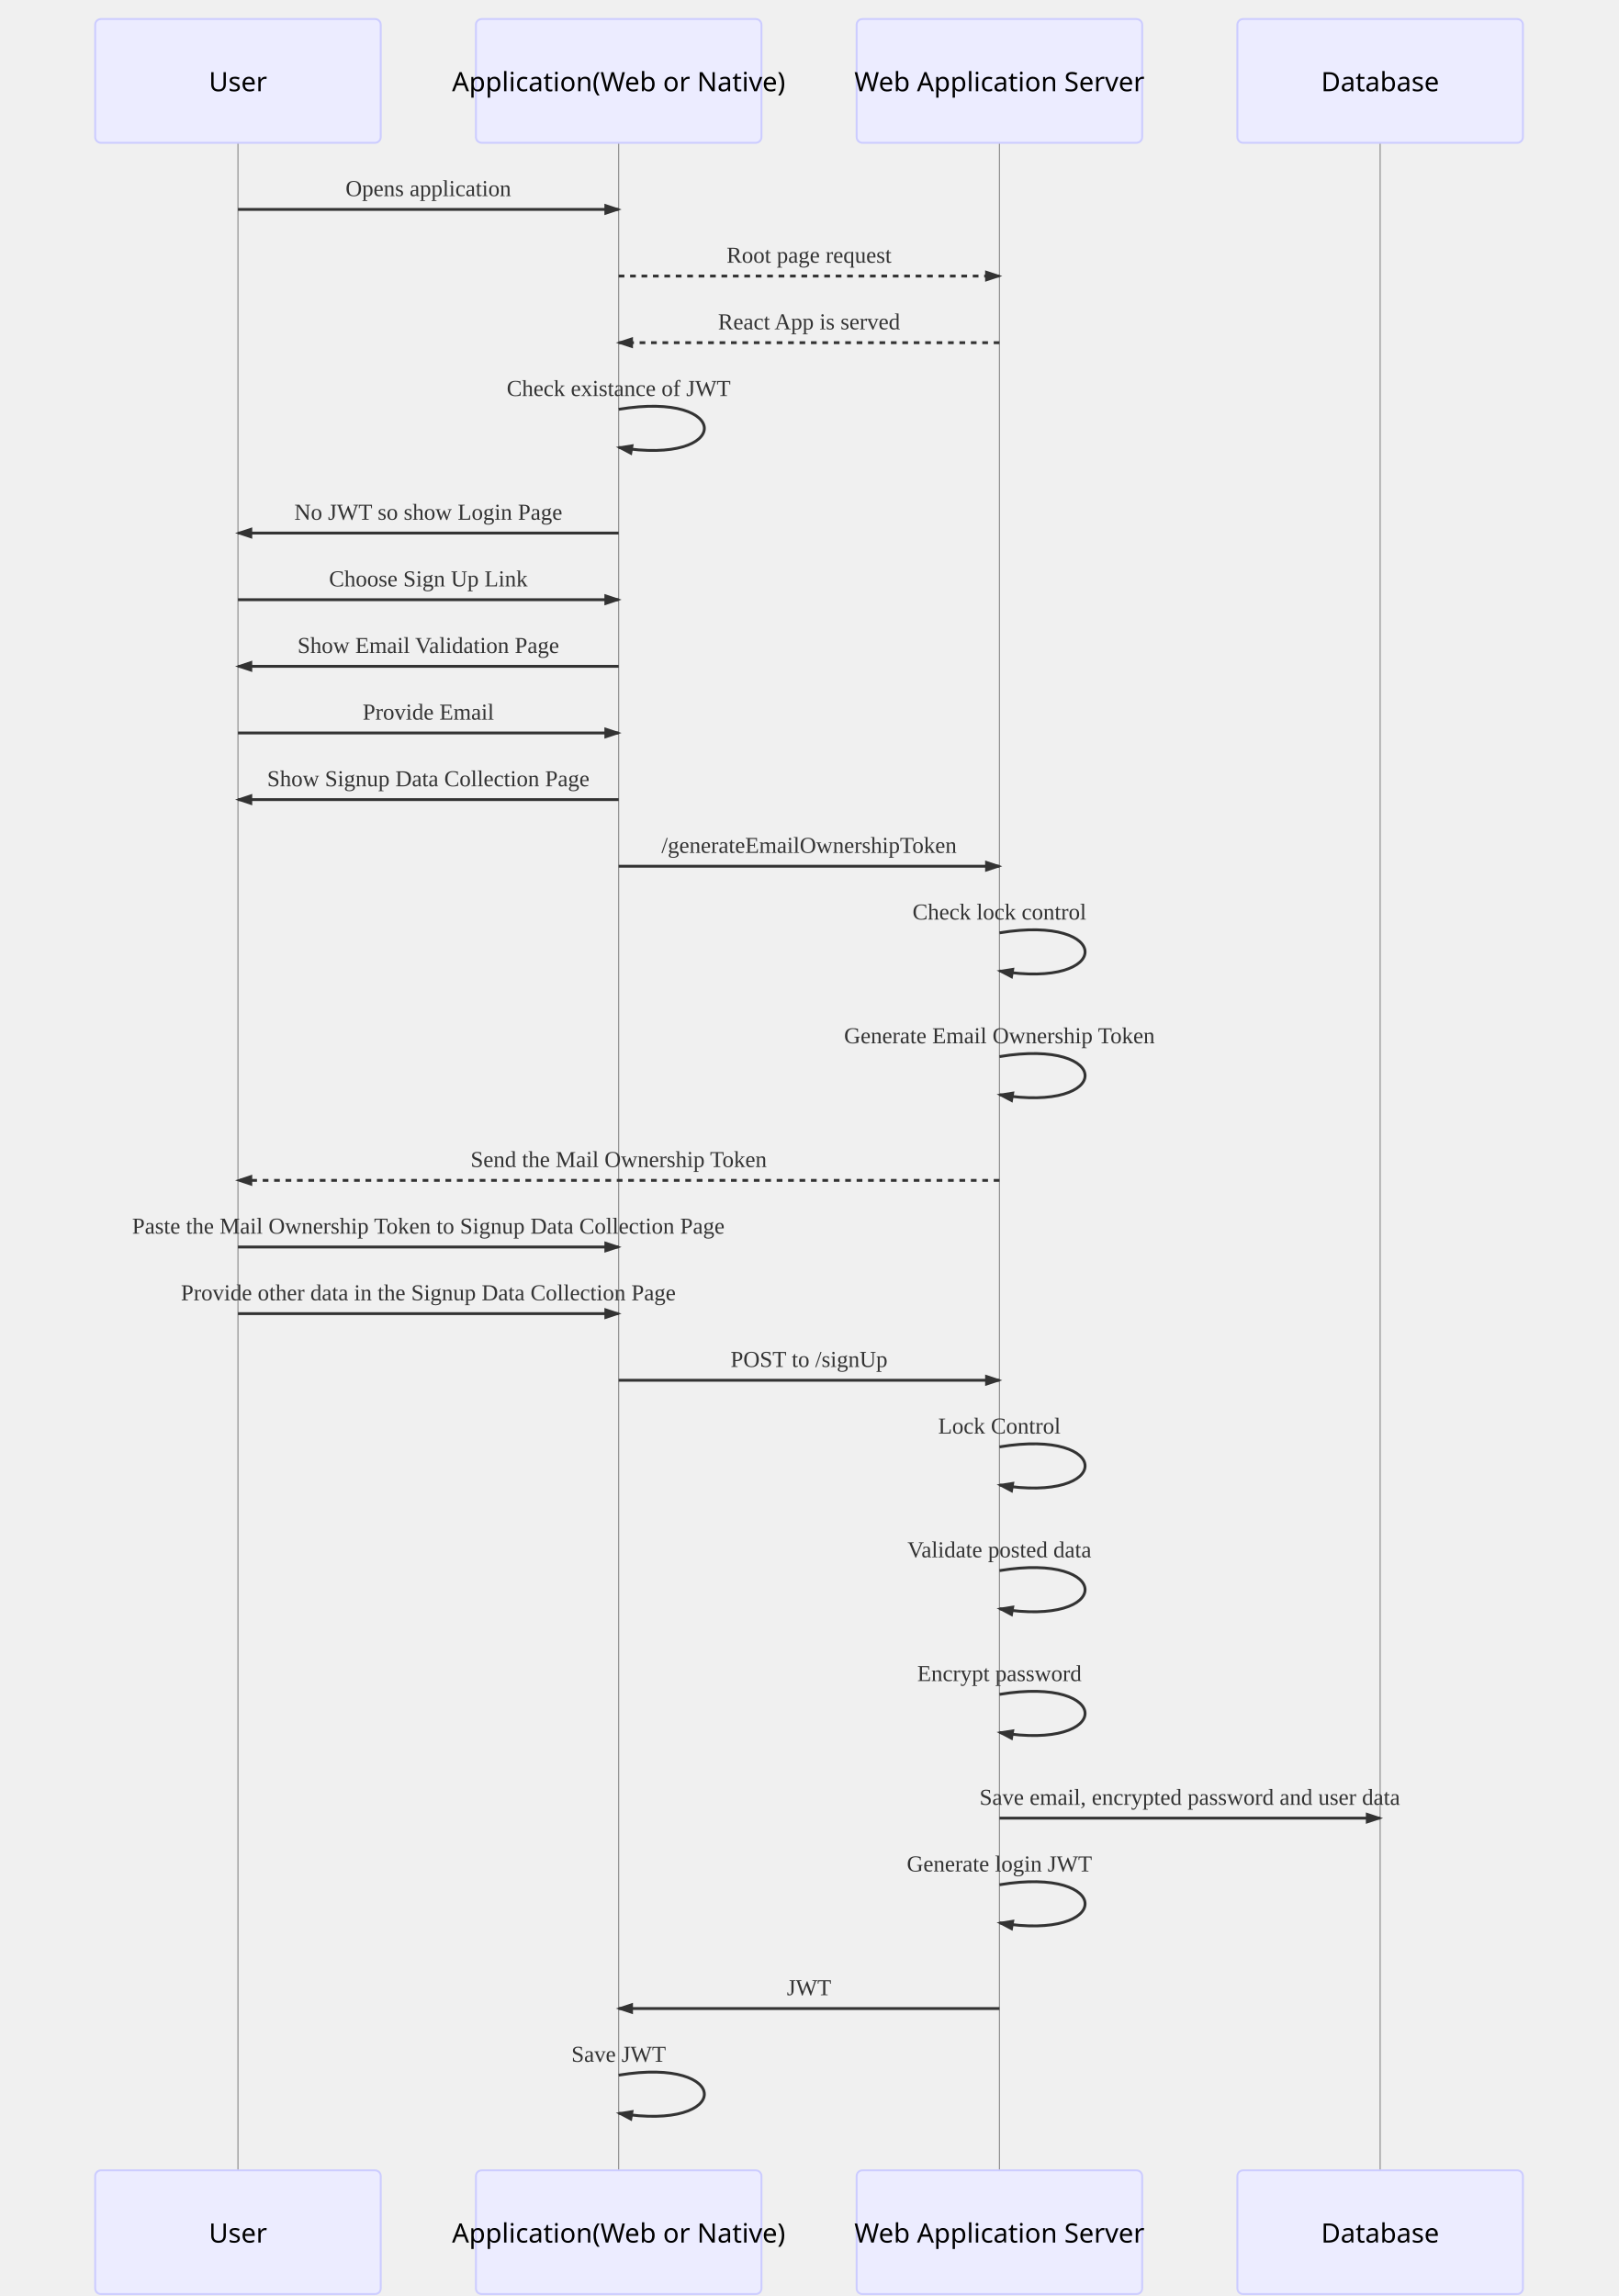
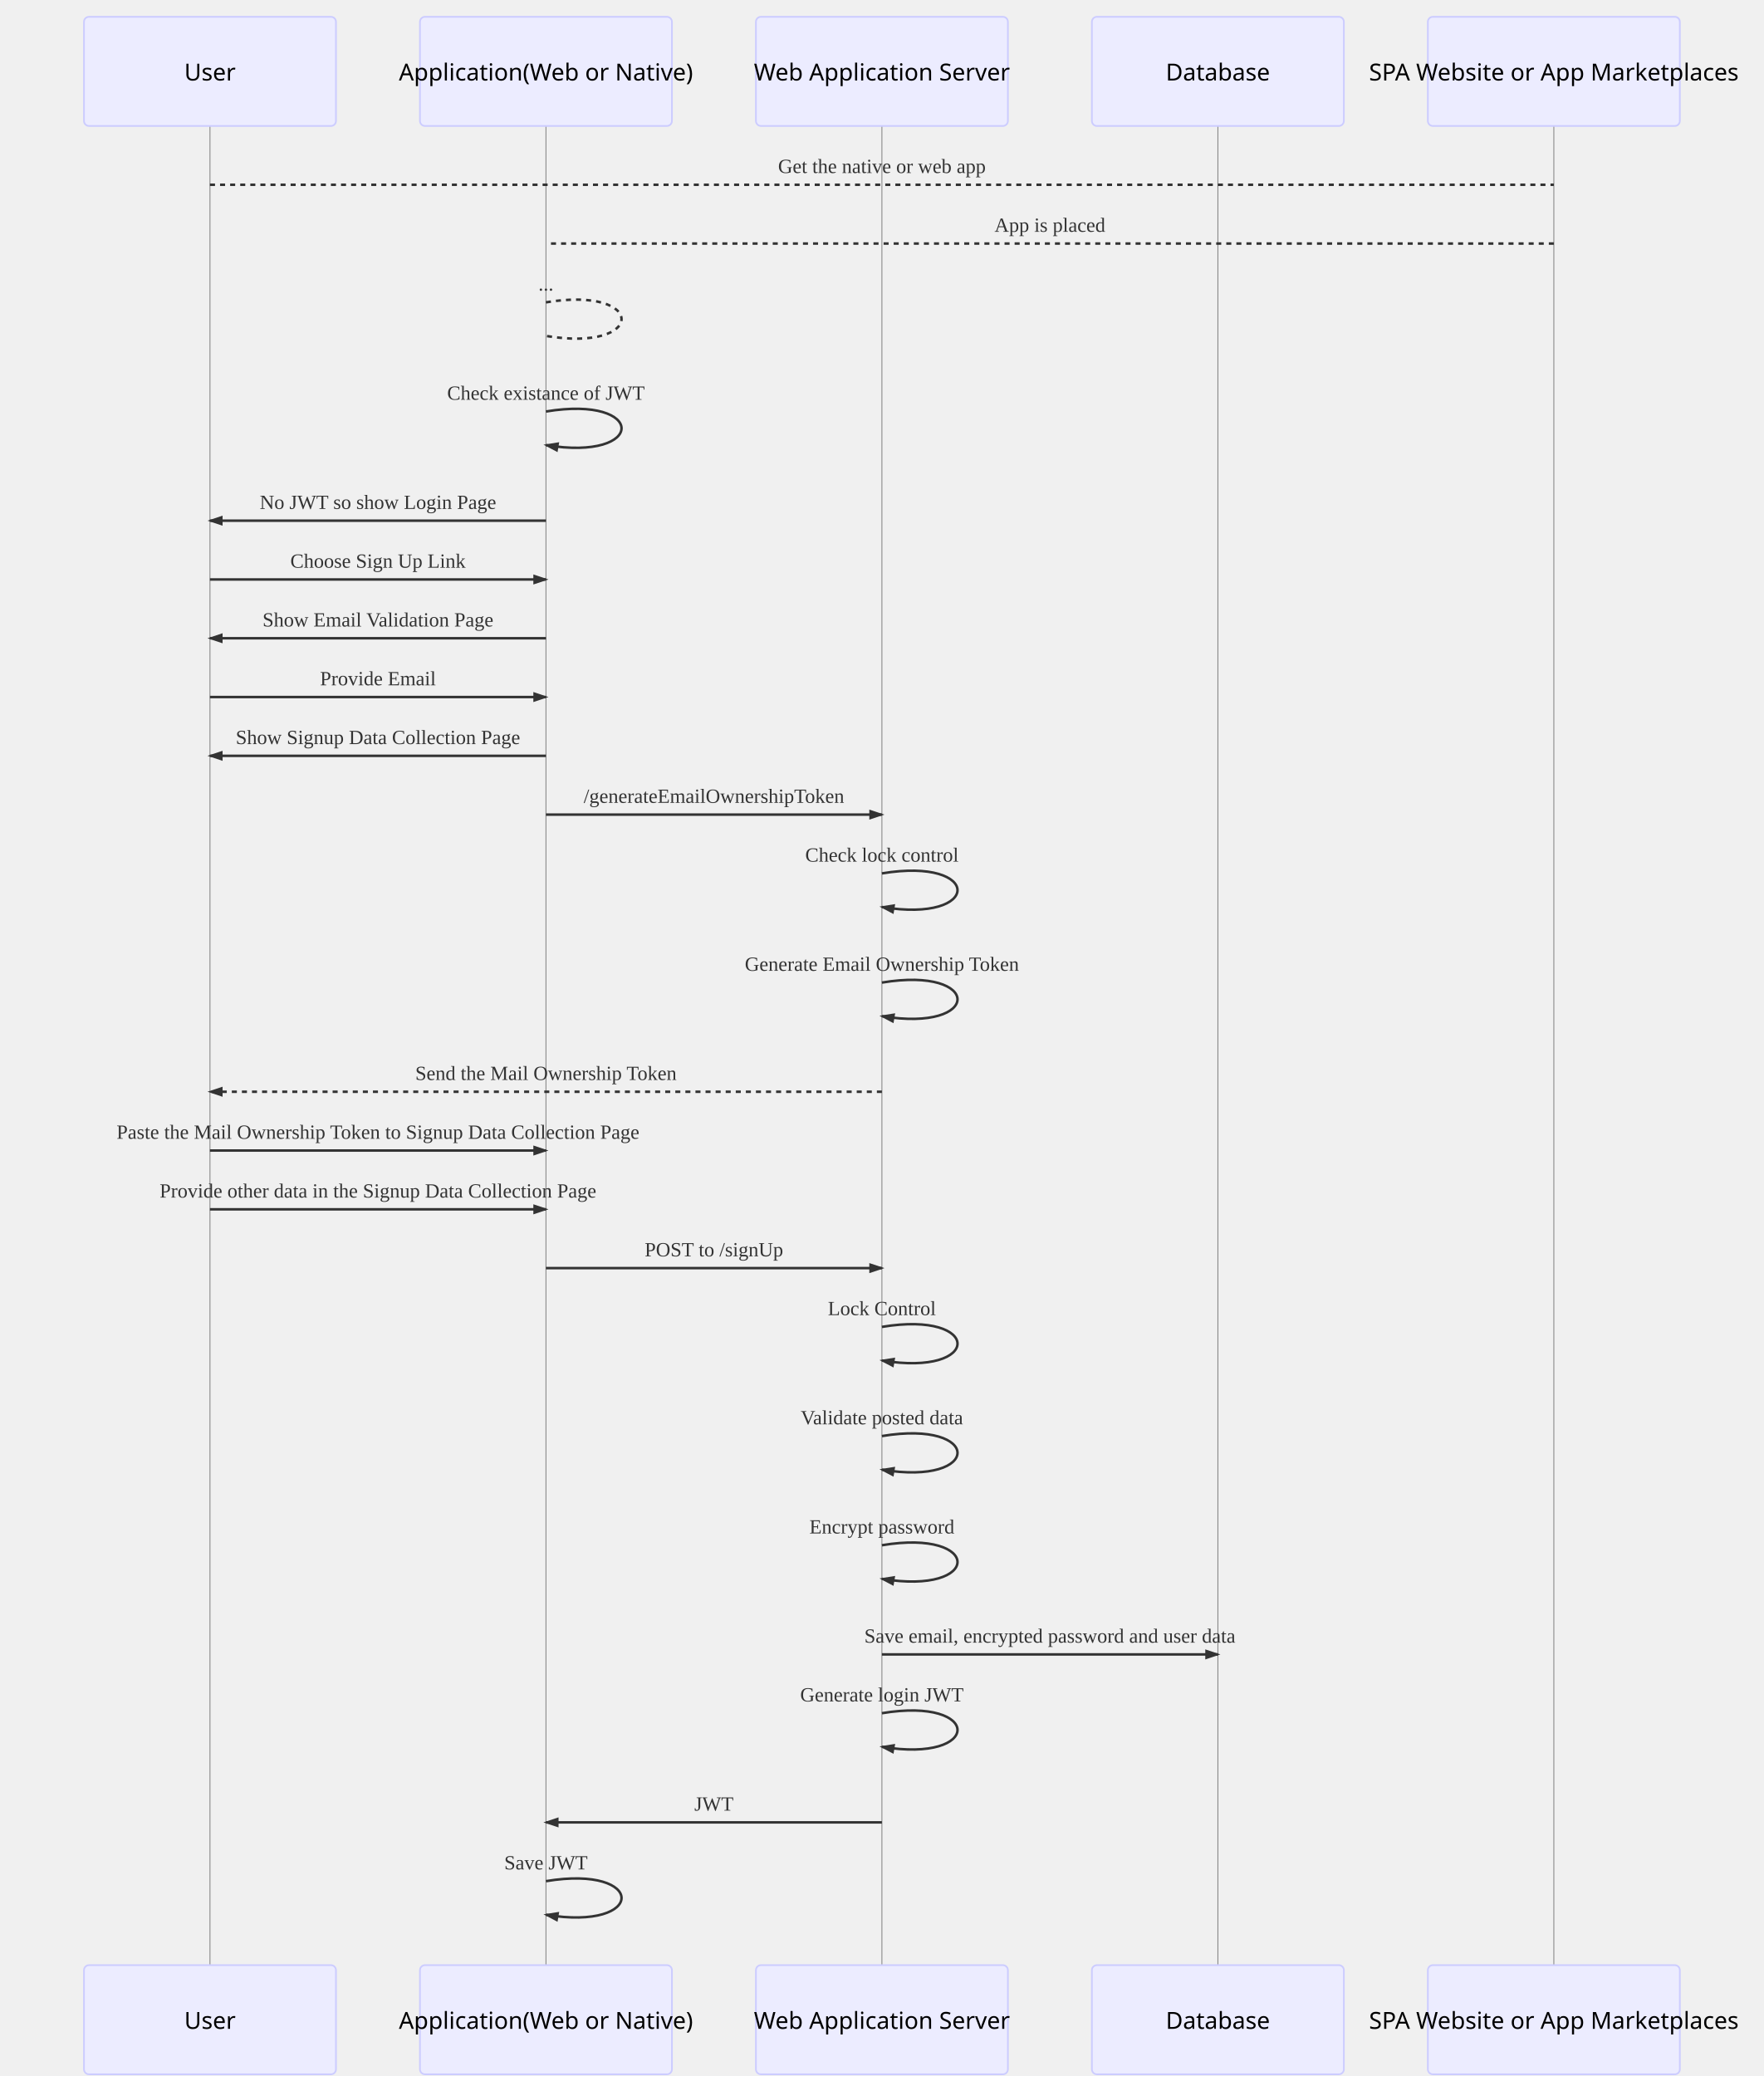
- <svg xmlns="http://www.w3.org/2000/svg" id="mermaid-1548364393104" width="100%" height="100%" style="max-width:850px;" viewBox="-50 -10 850 1206">
+ <svg xmlns="http://www.w3.org/2000/svg" id="mermaid-1548410093447" width="100%" height="100%" style="max-width:1050px;" viewBox="-50 -10 1050 1236">
  <style>


- #mermaid-1548364393104 .label {
+ #mermaid-1548410093447 .label {
  font-family: 'trebuchet ms', verdana, arial;
  color: #333; }

- #mermaid-1548364393104 .node rect,
- #mermaid-1548364393104 .node circle,
- #mermaid-1548364393104 .node ellipse,
- #mermaid-1548364393104 .node polygon {
+ #mermaid-1548410093447 .node rect,
+ #mermaid-1548410093447 .node circle,
+ #mermaid-1548410093447 .node ellipse,
+ #mermaid-1548410093447 .node polygon {
  fill: #ECECFF;
  stroke: #9370DB;
  stroke-width: 1px; }

- #mermaid-1548364393104 .node.clickable {
+ #mermaid-1548410093447 .node.clickable {
  cursor: pointer; }

- #mermaid-1548364393104 .arrowheadPath {
+ #mermaid-1548410093447 .arrowheadPath {
  fill: #333333; }

- #mermaid-1548364393104 .edgePath .path {
+ #mermaid-1548410093447 .edgePath .path {
  stroke: #333333;
  stroke-width: 1.5px; }

- #mermaid-1548364393104 .edgeLabel {
+ #mermaid-1548410093447 .edgeLabel {
  background-color: #e8e8e8; }

- #mermaid-1548364393104 .cluster rect {
+ #mermaid-1548410093447 .cluster rect {
  fill: #ffffde !important;
  stroke: #aaaa33 !important;
  stroke-width: 1px !important; }

- #mermaid-1548364393104 .cluster text {
+ #mermaid-1548410093447 .cluster text {
  fill: #333; }

- #mermaid-1548364393104 div.mermaidTooltip {
+ #mermaid-1548410093447 div.mermaidTooltip {
  position: absolute;
  text-align: center;
  max-width: 200px;
  padding: 2px;
  font-family: 'trebuchet ms', verdana, arial;
  font-size: 12px;
  background: #ffffde;
  border: 1px solid #aaaa33;
  border-radius: 2px;
  pointer-events: none;
  z-index: 100; }

- #mermaid-1548364393104 .actor {
+ #mermaid-1548410093447 .actor {
  stroke: #CCCCFF;
  fill: #ECECFF; }

- #mermaid-1548364393104 text.actor {
+ #mermaid-1548410093447 text.actor {
  fill: black;
  stroke: none; }

- #mermaid-1548364393104 .actor-line {
+ #mermaid-1548410093447 .actor-line {
  stroke: grey; }

- #mermaid-1548364393104 .messageLine0 {
+ #mermaid-1548410093447 .messageLine0 {
  stroke-width: 1.5;
  stroke-dasharray: '2 2';
  stroke: #333; }

- #mermaid-1548364393104 .messageLine1 {
+ #mermaid-1548410093447 .messageLine1 {
  stroke-width: 1.5;
  stroke-dasharray: '2 2';
  stroke: #333; }

- #mermaid-1548364393104 #arrowhead {
+ #mermaid-1548410093447 #arrowhead {
  fill: #333; }

- #mermaid-1548364393104 #crosshead path {
+ #mermaid-1548410093447 #crosshead path {
  fill: #333 !important;
  stroke: #333 !important; }

- #mermaid-1548364393104 .messageText {
+ #mermaid-1548410093447 .messageText {
  fill: #333;
  stroke: none; }

- #mermaid-1548364393104 .labelBox {
+ #mermaid-1548410093447 .labelBox {
  stroke: #CCCCFF;
  fill: #ECECFF; }

- #mermaid-1548364393104 .labelText {
+ #mermaid-1548410093447 .labelText {
  fill: black;
  stroke: none; }

- #mermaid-1548364393104 .loopText {
+ #mermaid-1548410093447 .loopText {
  fill: black;
  stroke: none; }

- #mermaid-1548364393104 .loopLine {
+ #mermaid-1548410093447 .loopLine {
  stroke-width: 2;
  stroke-dasharray: '2 2';
  stroke: #CCCCFF; }

- #mermaid-1548364393104 .note {
+ #mermaid-1548410093447 .note {
  stroke: #aaaa33;
  fill: #fff5ad; }

- #mermaid-1548364393104 .noteText {
+ #mermaid-1548410093447 .noteText {
  fill: black;
  stroke: none;
  font-family: 'trebuchet ms', verdana, arial;
  font-size: 14px; }

- #mermaid-1548364393104 .activation0 {
+ #mermaid-1548410093447 .activation0 {
  fill: #f4f4f4;
  stroke: #666; }

- #mermaid-1548364393104 .activation1 {
+ #mermaid-1548410093447 .activation1 {
  fill: #f4f4f4;
  stroke: #666; }

- #mermaid-1548364393104 .activation2 {
+ #mermaid-1548410093447 .activation2 {
  fill: #f4f4f4;
  stroke: #666; }


- #mermaid-1548364393104 .section {
+ #mermaid-1548410093447 .section {
  stroke: none;
  opacity: 0.2; }

- #mermaid-1548364393104 .section0 {
+ #mermaid-1548410093447 .section0 {
  fill: rgba(102, 102, 255, 0.49); }

- #mermaid-1548364393104 .section2 {
+ #mermaid-1548410093447 .section2 {
  fill: #fff400; }

- #mermaid-1548364393104 .section1,
- #mermaid-1548364393104 .section3 {
+ #mermaid-1548410093447 .section1,
+ #mermaid-1548410093447 .section3 {
  fill: white;
  opacity: 0.2; }

- #mermaid-1548364393104 .sectionTitle0 {
+ #mermaid-1548410093447 .sectionTitle0 {
  fill: #333; }

- #mermaid-1548364393104 .sectionTitle1 {
+ #mermaid-1548410093447 .sectionTitle1 {
  fill: #333; }

- #mermaid-1548364393104 .sectionTitle2 {
+ #mermaid-1548410093447 .sectionTitle2 {
  fill: #333; }

- #mermaid-1548364393104 .sectionTitle3 {
+ #mermaid-1548410093447 .sectionTitle3 {
  fill: #333; }

- #mermaid-1548364393104 .sectionTitle {
+ #mermaid-1548410093447 .sectionTitle {
  text-anchor: start;
  font-size: 11px;
  text-height: 14px; }


- #mermaid-1548364393104 .grid .tick {
+ #mermaid-1548410093447 .grid .tick {
  stroke: lightgrey;
  opacity: 0.3;
  shape-rendering: crispEdges; }

- #mermaid-1548364393104 .grid path {
+ #mermaid-1548410093447 .grid path {
  stroke-width: 0; }


- #mermaid-1548364393104 .today {
+ #mermaid-1548410093447 .today {
  fill: none;
  stroke: red;
  stroke-width: 2px; }



- #mermaid-1548364393104 .task {
+ #mermaid-1548410093447 .task {
  stroke-width: 2; }

- #mermaid-1548364393104 .taskText {
+ #mermaid-1548410093447 .taskText {
  text-anchor: middle;
  font-size: 11px; }

- #mermaid-1548364393104 .taskTextOutsideRight {
+ #mermaid-1548410093447 .taskTextOutsideRight {
  fill: black;
  text-anchor: start;
  font-size: 11px; }

- #mermaid-1548364393104 .taskTextOutsideLeft {
+ #mermaid-1548410093447 .taskTextOutsideLeft {
  fill: black;
  text-anchor: end;
  font-size: 11px; }


- #mermaid-1548364393104 .taskText0,
- #mermaid-1548364393104 .taskText1,
- #mermaid-1548364393104 .taskText2,
- #mermaid-1548364393104 .taskText3 {
+ #mermaid-1548410093447 .taskText0,
+ #mermaid-1548410093447 .taskText1,
+ #mermaid-1548410093447 .taskText2,
+ #mermaid-1548410093447 .taskText3 {
  fill: white; }

- #mermaid-1548364393104 .task0,
- #mermaid-1548364393104 .task1,
- #mermaid-1548364393104 .task2,
- #mermaid-1548364393104 .task3 {
+ #mermaid-1548410093447 .task0,
+ #mermaid-1548410093447 .task1,
+ #mermaid-1548410093447 .task2,
+ #mermaid-1548410093447 .task3 {
  fill: #8a90dd;
  stroke: #534fbc; }

- #mermaid-1548364393104 .taskTextOutside0,
- #mermaid-1548364393104 .taskTextOutside2 {
+ #mermaid-1548410093447 .taskTextOutside0,
+ #mermaid-1548410093447 .taskTextOutside2 {
  fill: black; }

- #mermaid-1548364393104 .taskTextOutside1,
- #mermaid-1548364393104 .taskTextOutside3 {
+ #mermaid-1548410093447 .taskTextOutside1,
+ #mermaid-1548410093447 .taskTextOutside3 {
  fill: black; }


- #mermaid-1548364393104 .active0,
- #mermaid-1548364393104 .active1,
- #mermaid-1548364393104 .active2,
- #mermaid-1548364393104 .active3 {
+ #mermaid-1548410093447 .active0,
+ #mermaid-1548410093447 .active1,
+ #mermaid-1548410093447 .active2,
+ #mermaid-1548410093447 .active3 {
  fill: #bfc7ff;
  stroke: #534fbc; }

- #mermaid-1548364393104 .activeText0,
- #mermaid-1548364393104 .activeText1,
- #mermaid-1548364393104 .activeText2,
- #mermaid-1548364393104 .activeText3 {
+ #mermaid-1548410093447 .activeText0,
+ #mermaid-1548410093447 .activeText1,
+ #mermaid-1548410093447 .activeText2,
+ #mermaid-1548410093447 .activeText3 {
  fill: black !important; }


- #mermaid-1548364393104 .done0,
- #mermaid-1548364393104 .done1,
- #mermaid-1548364393104 .done2,
- #mermaid-1548364393104 .done3 {
+ #mermaid-1548410093447 .done0,
+ #mermaid-1548410093447 .done1,
+ #mermaid-1548410093447 .done2,
+ #mermaid-1548410093447 .done3 {
  stroke: grey;
  fill: lightgrey;
  stroke-width: 2; }

- #mermaid-1548364393104 .doneText0,
- #mermaid-1548364393104 .doneText1,
- #mermaid-1548364393104 .doneText2,
- #mermaid-1548364393104 .doneText3 {
+ #mermaid-1548410093447 .doneText0,
+ #mermaid-1548410093447 .doneText1,
+ #mermaid-1548410093447 .doneText2,
+ #mermaid-1548410093447 .doneText3 {
  fill: black !important; }


- #mermaid-1548364393104 .crit0,
- #mermaid-1548364393104 .crit1,
- #mermaid-1548364393104 .crit2,
- #mermaid-1548364393104 .crit3 {
+ #mermaid-1548410093447 .crit0,
+ #mermaid-1548410093447 .crit1,
+ #mermaid-1548410093447 .crit2,
+ #mermaid-1548410093447 .crit3 {
  stroke: #ff8888;
  fill: red;
  stroke-width: 2; }

- #mermaid-1548364393104 .activeCrit0,
- #mermaid-1548364393104 .activeCrit1,
- #mermaid-1548364393104 .activeCrit2,
- #mermaid-1548364393104 .activeCrit3 {
+ #mermaid-1548410093447 .activeCrit0,
+ #mermaid-1548410093447 .activeCrit1,
+ #mermaid-1548410093447 .activeCrit2,
+ #mermaid-1548410093447 .activeCrit3 {
  stroke: #ff8888;
  fill: #bfc7ff;
  stroke-width: 2; }

- #mermaid-1548364393104 .doneCrit0,
- #mermaid-1548364393104 .doneCrit1,
- #mermaid-1548364393104 .doneCrit2,
- #mermaid-1548364393104 .doneCrit3 {
+ #mermaid-1548410093447 .doneCrit0,
+ #mermaid-1548410093447 .doneCrit1,
+ #mermaid-1548410093447 .doneCrit2,
+ #mermaid-1548410093447 .doneCrit3 {
  stroke: #ff8888;
  fill: lightgrey;
  stroke-width: 2;
  cursor: pointer;
  shape-rendering: crispEdges; }

- #mermaid-1548364393104 .doneCritText0,
- #mermaid-1548364393104 .doneCritText1,
- #mermaid-1548364393104 .doneCritText2,
- #mermaid-1548364393104 .doneCritText3 {
+ #mermaid-1548410093447 .doneCritText0,
+ #mermaid-1548410093447 .doneCritText1,
+ #mermaid-1548410093447 .doneCritText2,
+ #mermaid-1548410093447 .doneCritText3 {
  fill: black !important; }

- #mermaid-1548364393104 .activeCritText0,
- #mermaid-1548364393104 .activeCritText1,
- #mermaid-1548364393104 .activeCritText2,
- #mermaid-1548364393104 .activeCritText3 {
+ #mermaid-1548410093447 .activeCritText0,
+ #mermaid-1548410093447 .activeCritText1,
+ #mermaid-1548410093447 .activeCritText2,
+ #mermaid-1548410093447 .activeCritText3 {
  fill: black !important; }

- #mermaid-1548364393104 .titleText {
+ #mermaid-1548410093447 .titleText {
  text-anchor: middle;
  font-size: 18px;
  fill: black; }

- #mermaid-1548364393104 g.classGroup text {
+ #mermaid-1548410093447 g.classGroup text {
  fill: #9370DB;
  stroke: none;
  font-family: 'trebuchet ms', verdana, arial;
  font-size: 10px; }

- #mermaid-1548364393104 g.classGroup rect {
+ #mermaid-1548410093447 g.classGroup rect {
  fill: #ECECFF;
  stroke: #9370DB; }

- #mermaid-1548364393104 g.classGroup line {
-   stroke: #9370DB;
-   stroke-width: 1; }
- 
- #mermaid-1548364393104 .classLabel .box {
+ #mermaid-1548410093447 g.classGroup line {
+   stroke: #9370DB;
+   stroke-width: 1; }
+ 
+ #mermaid-1548410093447 .classLabel .box {
  stroke: none;
  stroke-width: 0;
  fill: #ECECFF;
  opacity: 0.5; }

- #mermaid-1548364393104 .classLabel .label {
+ #mermaid-1548410093447 .classLabel .label {
  fill: #9370DB;
  font-size: 10px; }

- #mermaid-1548364393104 .relation {
+ #mermaid-1548410093447 .relation {
  stroke: #9370DB;
  stroke-width: 1;
  fill: none; }

- #mermaid-1548364393104 #compositionStart {
-   fill: #9370DB;
-   stroke: #9370DB;
-   stroke-width: 1; }
- 
- #mermaid-1548364393104 #compositionEnd {
-   fill: #9370DB;
-   stroke: #9370DB;
-   stroke-width: 1; }
- 
- #mermaid-1548364393104 #aggregationStart {
+ #mermaid-1548410093447 #compositionStart {
+   fill: #9370DB;
+   stroke: #9370DB;
+   stroke-width: 1; }
+ 
+ #mermaid-1548410093447 #compositionEnd {
+   fill: #9370DB;
+   stroke: #9370DB;
+   stroke-width: 1; }
+ 
+ #mermaid-1548410093447 #aggregationStart {
  fill: #ECECFF;
  stroke: #9370DB;
  stroke-width: 1; }

- #mermaid-1548364393104 #aggregationEnd {
+ #mermaid-1548410093447 #aggregationEnd {
  fill: #ECECFF;
  stroke: #9370DB;
  stroke-width: 1; }

- #mermaid-1548364393104 #dependencyStart {
-   fill: #9370DB;
-   stroke: #9370DB;
-   stroke-width: 1; }
- 
- #mermaid-1548364393104 #dependencyEnd {
-   fill: #9370DB;
-   stroke: #9370DB;
-   stroke-width: 1; }
- 
- #mermaid-1548364393104 #extensionStart {
-   fill: #9370DB;
-   stroke: #9370DB;
-   stroke-width: 1; }
- 
- #mermaid-1548364393104 #extensionEnd {
-   fill: #9370DB;
-   stroke: #9370DB;
-   stroke-width: 1; }
- 
- #mermaid-1548364393104 .commit-id,
- #mermaid-1548364393104 .commit-msg,
- #mermaid-1548364393104 .branch-label {
+ #mermaid-1548410093447 #dependencyStart {
+   fill: #9370DB;
+   stroke: #9370DB;
+   stroke-width: 1; }
+ 
+ #mermaid-1548410093447 #dependencyEnd {
+   fill: #9370DB;
+   stroke: #9370DB;
+   stroke-width: 1; }
+ 
+ #mermaid-1548410093447 #extensionStart {
+   fill: #9370DB;
+   stroke: #9370DB;
+   stroke-width: 1; }
+ 
+ #mermaid-1548410093447 #extensionEnd {
+   fill: #9370DB;
+   stroke: #9370DB;
+   stroke-width: 1; }
+ 
+ #mermaid-1548410093447 .commit-id,
+ #mermaid-1548410093447 .commit-msg,
+ #mermaid-1548410093447 .branch-label {
  fill: lightgrey;
  color: lightgrey; }
</style>
-   <style>#mermaid-1548364393104 {
+   <style>#mermaid-1548410093447 {
    color: rgba(0, 0, 0, 0.65);
    font: ;
  }</style>
  <g />
  <g>
-     <line id="actor44" x1="75" y1="5" x2="75" y2="1195" class="actor-line" stroke-width="0.5px" stroke="#999" />
+     <line id="actor24" x1="75" y1="5" x2="75" y2="1225" class="actor-line" stroke-width="0.5px" stroke="#999" />
    <rect x="0" y="0" fill="#eaeaea" stroke="#666" width="150" height="65" rx="3" ry="3" class="actor" />
    <text x="75" y="32.5" dominant-baseline="central" alignment-baseline="central" class="actor" style="text-anchor: middle; font-size: 14px; font-family: Open-Sans, sans-serif;">
      <tspan x="75" dy="0">User</tspan>
    </text>
  </g>
  <g>
-     <line id="actor45" x1="275" y1="5" x2="275" y2="1195" class="actor-line" stroke-width="0.5px" stroke="#999" />
+     <line id="actor25" x1="275" y1="5" x2="275" y2="1225" class="actor-line" stroke-width="0.5px" stroke="#999" />
    <rect x="200" y="0" fill="#eaeaea" stroke="#666" width="150" height="65" rx="3" ry="3" class="actor" />
    <text x="275" y="32.5" dominant-baseline="central" alignment-baseline="central" class="actor" style="text-anchor: middle; font-size: 14px; font-family: Open-Sans, sans-serif;">
      <tspan x="275" dy="0">Application(Web or Native)</tspan>
    </text>
  </g>
  <g>
-     <line id="actor46" x1="475" y1="5" x2="475" y2="1195" class="actor-line" stroke-width="0.5px" stroke="#999" />
+     <line id="actor26" x1="475" y1="5" x2="475" y2="1225" class="actor-line" stroke-width="0.5px" stroke="#999" />
    <rect x="400" y="0" fill="#eaeaea" stroke="#666" width="150" height="65" rx="3" ry="3" class="actor" />
    <text x="475" y="32.5" dominant-baseline="central" alignment-baseline="central" class="actor" style="text-anchor: middle; font-size: 14px; font-family: Open-Sans, sans-serif;">
      <tspan x="475" dy="0">Web Application Server</tspan>
    </text>
  </g>
  <g>
-     <line id="actor47" x1="675" y1="5" x2="675" y2="1195" class="actor-line" stroke-width="0.5px" stroke="#999" />
+     <line id="actor27" x1="675" y1="5" x2="675" y2="1225" class="actor-line" stroke-width="0.5px" stroke="#999" />
    <rect x="600" y="0" fill="#eaeaea" stroke="#666" width="150" height="65" rx="3" ry="3" class="actor" />
    <text x="675" y="32.5" dominant-baseline="central" alignment-baseline="central" class="actor" style="text-anchor: middle; font-size: 14px; font-family: Open-Sans, sans-serif;">
      <tspan x="675" dy="0">Database</tspan>
+     </text>
+   </g>
+   <g>
+     <line id="actor28" x1="875" y1="5" x2="875" y2="1225" class="actor-line" stroke-width="0.5px" stroke="#999" />
+     <rect x="800" y="0" fill="#eaeaea" stroke="#666" width="150" height="65" rx="3" ry="3" class="actor" />
+     <text x="875" y="32.5" dominant-baseline="central" alignment-baseline="central" class="actor" style="text-anchor: middle; font-size: 14px; font-family: Open-Sans, sans-serif;">
+       <tspan x="875" dy="0">SPA Website or App Marketplaces</tspan>
    </text>
  </g>
  <defs>
    <marker id="arrowhead" refX="5" refY="2" markerWidth="6" markerHeight="4" orient="auto">
      <path d="M 0,0 V 4 L6,2 Z" />
    </marker>
  </defs>
  <defs>
    <marker id="crosshead" markerWidth="15" markerHeight="8" orient="auto" refX="16" refY="4">
      <path fill="black" stroke="#000000" stroke-width="1px" d="M 9,2 V 6 L16,4 Z" style="stroke-dasharray: 0, 0;" />
      <path fill="none" stroke="#000000" stroke-width="1px" d="M 0,1 L 6,7 M 6,1 L 0,7" style="stroke-dasharray: 0, 0;" />
    </marker>
  </defs>
  <g>
-     <text x="175" y="93" class="messageText" style="text-anchor: middle;">Opens application</text>
-     <line x1="75" y1="100" x2="275" y2="100" class="messageLine0" stroke-width="2" stroke="black" marker-end="url(#arrowhead)" style="fill: none;" />
-   </g>
-   <g>
-     <text x="375" y="128" class="messageText" style="text-anchor: middle;">Root page request</text>
-     <line x1="275" y1="135" x2="475" y2="135" class="messageLine1" stroke-width="2" stroke="black" marker-end="url(#arrowhead)" style="stroke-dasharray: 3, 3; fill: none;" />
-   </g>
-   <g>
-     <text x="375" y="163" class="messageText" style="text-anchor: middle;">React App is served</text>
-     <line x1="475" y1="170" x2="275" y2="170" class="messageLine1" stroke-width="2" stroke="black" marker-end="url(#arrowhead)" style="stroke-dasharray: 3, 3; fill: none;" />
-   </g>
-   <g>
-     <text x="275" y="198" class="messageText" style="text-anchor: middle;">Check existance of JWT</text>
-     <path d="M 275,205 C 335,195 335,235 275,225" class="messageLine0" stroke-width="2" stroke="black" marker-end="url(#arrowhead)" style="fill: none;" />
-   </g>
-   <g>
-     <text x="175" y="263" class="messageText" style="text-anchor: middle;">No JWT so show Login Page</text>
-     <line x1="275" y1="270" x2="75" y2="270" class="messageLine0" stroke-width="2" stroke="black" marker-end="url(#arrowhead)" style="fill: none;" />
-   </g>
-   <g>
-     <text x="175" y="298" class="messageText" style="text-anchor: middle;">Choose Sign Up Link</text>
-     <line x1="75" y1="305" x2="275" y2="305" class="messageLine0" stroke-width="2" stroke="black" marker-end="url(#arrowhead)" style="fill: none;" />
-   </g>
-   <g>
-     <text x="175" y="333" class="messageText" style="text-anchor: middle;">Show Email Validation Page</text>
-     <line x1="275" y1="340" x2="75" y2="340" class="messageLine0" stroke-width="2" stroke="black" marker-end="url(#arrowhead)" style="fill: none;" />
-   </g>
-   <g>
-     <text x="175" y="368" class="messageText" style="text-anchor: middle;">Provide Email</text>
-     <line x1="75" y1="375" x2="275" y2="375" class="messageLine0" stroke-width="2" stroke="black" marker-end="url(#arrowhead)" style="fill: none;" />
-   </g>
-   <g>
-     <text x="175" y="403" class="messageText" style="text-anchor: middle;">Show Signup Data Collection Page</text>
-     <line x1="275" y1="410" x2="75" y2="410" class="messageLine0" stroke-width="2" stroke="black" marker-end="url(#arrowhead)" style="fill: none;" />
-   </g>
-   <g>
-     <text x="375" y="438" class="messageText" style="text-anchor: middle;">/generateEmailOwnershipToken</text>
-     <line x1="275" y1="445" x2="475" y2="445" class="messageLine0" stroke-width="2" stroke="black" marker-end="url(#arrowhead)" style="fill: none;" />
-   </g>
-   <g>
-     <text x="475" y="473" class="messageText" style="text-anchor: middle;">Check lock control</text>
-     <path d="M 475,480 C 535,470 535,510 475,500" class="messageLine0" stroke-width="2" stroke="black" marker-end="url(#arrowhead)" style="fill: none;" />
-   </g>
-   <g>
-     <text x="475" y="538" class="messageText" style="text-anchor: middle;">Generate Email Ownership Token</text>
-     <path d="M 475,545 C 535,535 535,575 475,565" class="messageLine0" stroke-width="2" stroke="black" marker-end="url(#arrowhead)" style="fill: none;" />
-   </g>
-   <g>
-     <text x="275" y="603" class="messageText" style="text-anchor: middle;">Send the Mail Ownership Token</text>
-     <line x1="475" y1="610" x2="75" y2="610" class="messageLine1" stroke-width="2" stroke="black" marker-end="url(#arrowhead)" style="stroke-dasharray: 3, 3; fill: none;" />
-   </g>
-   <g>
-     <text x="175" y="638" class="messageText" style="text-anchor: middle;">Paste the Mail Ownership Token to Signup Data Collection Page</text>
-     <line x1="75" y1="645" x2="275" y2="645" class="messageLine0" stroke-width="2" stroke="black" marker-end="url(#arrowhead)" style="fill: none;" />
-   </g>
-   <g>
-     <text x="175" y="673" class="messageText" style="text-anchor: middle;">Provide other data in the Signup Data Collection Page</text>
-     <line x1="75" y1="680" x2="275" y2="680" class="messageLine0" stroke-width="2" stroke="black" marker-end="url(#arrowhead)" style="fill: none;" />
-   </g>
-   <g>
-     <text x="375" y="708" class="messageText" style="text-anchor: middle;">POST to /signUp</text>
-     <line x1="275" y1="715" x2="475" y2="715" class="messageLine0" stroke-width="2" stroke="black" marker-end="url(#arrowhead)" style="fill: none;" />
-   </g>
-   <g>
-     <text x="475" y="743" class="messageText" style="text-anchor: middle;">Lock Control</text>
-     <path d="M 475,750 C 535,740 535,780 475,770" class="messageLine0" stroke-width="2" stroke="black" marker-end="url(#arrowhead)" style="fill: none;" />
-   </g>
-   <g>
-     <text x="475" y="808" class="messageText" style="text-anchor: middle;">Validate posted data</text>
-     <path d="M 475,815 C 535,805 535,845 475,835" class="messageLine0" stroke-width="2" stroke="black" marker-end="url(#arrowhead)" style="fill: none;" />
-   </g>
-   <g>
-     <text x="475" y="873" class="messageText" style="text-anchor: middle;">Encrypt password</text>
-     <path d="M 475,880 C 535,870 535,910 475,900" class="messageLine0" stroke-width="2" stroke="black" marker-end="url(#arrowhead)" style="fill: none;" />
-   </g>
-   <g>
-     <text x="575" y="938" class="messageText" style="text-anchor: middle;">Save email, encrypted password and user data</text>
-     <line x1="475" y1="945" x2="675" y2="945" class="messageLine0" stroke-width="2" stroke="black" marker-end="url(#arrowhead)" style="fill: none;" />
-   </g>
-   <g>
-     <text x="475" y="973" class="messageText" style="text-anchor: middle;">Generate login JWT</text>
-     <path d="M 475,980 C 535,970 535,1010 475,1000" class="messageLine0" stroke-width="2" stroke="black" marker-end="url(#arrowhead)" style="fill: none;" />
-   </g>
-   <g>
-     <text x="375" y="1038" class="messageText" style="text-anchor: middle;">JWT</text>
-     <line x1="475" y1="1045" x2="275" y2="1045" class="messageLine0" stroke-width="2" stroke="black" marker-end="url(#arrowhead)" style="fill: none;" />
-   </g>
-   <g>
-     <text x="275" y="1073" class="messageText" style="text-anchor: middle;">Save JWT</text>
-     <path d="M 275,1080 C 335,1070 335,1110 275,1100" class="messageLine0" stroke-width="2" stroke="black" marker-end="url(#arrowhead)" style="fill: none;" />
-   </g>
-   <g>
-     <rect x="0" y="1130" fill="#eaeaea" stroke="#666" width="150" height="65" rx="3" ry="3" class="actor" />
-     <text x="75" y="1162.5" dominant-baseline="central" alignment-baseline="central" class="actor" style="text-anchor: middle; font-size: 14px; font-family: Open-Sans, sans-serif;">
+     <text x="475" y="93" class="messageText" style="text-anchor: middle;">Get the native or web app</text>
+     <line x1="75" y1="100" x2="875" y2="100" class="messageLine1" stroke-width="2" stroke="black" style="stroke-dasharray: 3, 3; fill: none;" />
+   </g>
+   <g>
+     <text x="575" y="128" class="messageText" style="text-anchor: middle;">App is placed</text>
+     <line x1="875" y1="135" x2="275" y2="135" class="messageLine1" stroke-width="2" stroke="black" style="stroke-dasharray: 3, 3; fill: none;" />
+   </g>
+   <g>
+     <text x="275" y="163" class="messageText" style="text-anchor: middle;">...</text>
+     <path d="M 275,170 C 335,160 335,200 275,190" class="messageLine1" stroke-width="2" stroke="black" style="stroke-dasharray: 3, 3; fill: none;" />
+   </g>
+   <g>
+     <text x="275" y="228" class="messageText" style="text-anchor: middle;">Check existance of JWT</text>
+     <path d="M 275,235 C 335,225 335,265 275,255" class="messageLine0" stroke-width="2" stroke="black" marker-end="url(#arrowhead)" style="fill: none;" />
+   </g>
+   <g>
+     <text x="175" y="293" class="messageText" style="text-anchor: middle;">No JWT so show Login Page</text>
+     <line x1="275" y1="300" x2="75" y2="300" class="messageLine0" stroke-width="2" stroke="black" marker-end="url(#arrowhead)" style="fill: none;" />
+   </g>
+   <g>
+     <text x="175" y="328" class="messageText" style="text-anchor: middle;">Choose Sign Up Link</text>
+     <line x1="75" y1="335" x2="275" y2="335" class="messageLine0" stroke-width="2" stroke="black" marker-end="url(#arrowhead)" style="fill: none;" />
+   </g>
+   <g>
+     <text x="175" y="363" class="messageText" style="text-anchor: middle;">Show Email Validation Page</text>
+     <line x1="275" y1="370" x2="75" y2="370" class="messageLine0" stroke-width="2" stroke="black" marker-end="url(#arrowhead)" style="fill: none;" />
+   </g>
+   <g>
+     <text x="175" y="398" class="messageText" style="text-anchor: middle;">Provide Email</text>
+     <line x1="75" y1="405" x2="275" y2="405" class="messageLine0" stroke-width="2" stroke="black" marker-end="url(#arrowhead)" style="fill: none;" />
+   </g>
+   <g>
+     <text x="175" y="433" class="messageText" style="text-anchor: middle;">Show Signup Data Collection Page</text>
+     <line x1="275" y1="440" x2="75" y2="440" class="messageLine0" stroke-width="2" stroke="black" marker-end="url(#arrowhead)" style="fill: none;" />
+   </g>
+   <g>
+     <text x="375" y="468" class="messageText" style="text-anchor: middle;">/generateEmailOwnershipToken</text>
+     <line x1="275" y1="475" x2="475" y2="475" class="messageLine0" stroke-width="2" stroke="black" marker-end="url(#arrowhead)" style="fill: none;" />
+   </g>
+   <g>
+     <text x="475" y="503" class="messageText" style="text-anchor: middle;">Check lock control</text>
+     <path d="M 475,510 C 535,500 535,540 475,530" class="messageLine0" stroke-width="2" stroke="black" marker-end="url(#arrowhead)" style="fill: none;" />
+   </g>
+   <g>
+     <text x="475" y="568" class="messageText" style="text-anchor: middle;">Generate Email Ownership Token</text>
+     <path d="M 475,575 C 535,565 535,605 475,595" class="messageLine0" stroke-width="2" stroke="black" marker-end="url(#arrowhead)" style="fill: none;" />
+   </g>
+   <g>
+     <text x="275" y="633" class="messageText" style="text-anchor: middle;">Send the Mail Ownership Token</text>
+     <line x1="475" y1="640" x2="75" y2="640" class="messageLine1" stroke-width="2" stroke="black" marker-end="url(#arrowhead)" style="stroke-dasharray: 3, 3; fill: none;" />
+   </g>
+   <g>
+     <text x="175" y="668" class="messageText" style="text-anchor: middle;">Paste the Mail Ownership Token to Signup Data Collection Page</text>
+     <line x1="75" y1="675" x2="275" y2="675" class="messageLine0" stroke-width="2" stroke="black" marker-end="url(#arrowhead)" style="fill: none;" />
+   </g>
+   <g>
+     <text x="175" y="703" class="messageText" style="text-anchor: middle;">Provide other data in the Signup Data Collection Page</text>
+     <line x1="75" y1="710" x2="275" y2="710" class="messageLine0" stroke-width="2" stroke="black" marker-end="url(#arrowhead)" style="fill: none;" />
+   </g>
+   <g>
+     <text x="375" y="738" class="messageText" style="text-anchor: middle;">POST to /signUp</text>
+     <line x1="275" y1="745" x2="475" y2="745" class="messageLine0" stroke-width="2" stroke="black" marker-end="url(#arrowhead)" style="fill: none;" />
+   </g>
+   <g>
+     <text x="475" y="773" class="messageText" style="text-anchor: middle;">Lock Control</text>
+     <path d="M 475,780 C 535,770 535,810 475,800" class="messageLine0" stroke-width="2" stroke="black" marker-end="url(#arrowhead)" style="fill: none;" />
+   </g>
+   <g>
+     <text x="475" y="838" class="messageText" style="text-anchor: middle;">Validate posted data</text>
+     <path d="M 475,845 C 535,835 535,875 475,865" class="messageLine0" stroke-width="2" stroke="black" marker-end="url(#arrowhead)" style="fill: none;" />
+   </g>
+   <g>
+     <text x="475" y="903" class="messageText" style="text-anchor: middle;">Encrypt password</text>
+     <path d="M 475,910 C 535,900 535,940 475,930" class="messageLine0" stroke-width="2" stroke="black" marker-end="url(#arrowhead)" style="fill: none;" />
+   </g>
+   <g>
+     <text x="575" y="968" class="messageText" style="text-anchor: middle;">Save email, encrypted password and user data</text>
+     <line x1="475" y1="975" x2="675" y2="975" class="messageLine0" stroke-width="2" stroke="black" marker-end="url(#arrowhead)" style="fill: none;" />
+   </g>
+   <g>
+     <text x="475" y="1003" class="messageText" style="text-anchor: middle;">Generate login JWT</text>
+     <path d="M 475,1010 C 535,1000 535,1040 475,1030" class="messageLine0" stroke-width="2" stroke="black" marker-end="url(#arrowhead)" style="fill: none;" />
+   </g>
+   <g>
+     <text x="375" y="1068" class="messageText" style="text-anchor: middle;">JWT</text>
+     <line x1="475" y1="1075" x2="275" y2="1075" class="messageLine0" stroke-width="2" stroke="black" marker-end="url(#arrowhead)" style="fill: none;" />
+   </g>
+   <g>
+     <text x="275" y="1103" class="messageText" style="text-anchor: middle;">Save JWT</text>
+     <path d="M 275,1110 C 335,1100 335,1140 275,1130" class="messageLine0" stroke-width="2" stroke="black" marker-end="url(#arrowhead)" style="fill: none;" />
+   </g>
+   <g>
+     <rect x="0" y="1160" fill="#eaeaea" stroke="#666" width="150" height="65" rx="3" ry="3" class="actor" />
+     <text x="75" y="1192.5" dominant-baseline="central" alignment-baseline="central" class="actor" style="text-anchor: middle; font-size: 14px; font-family: Open-Sans, sans-serif;">
      <tspan x="75" dy="0">User</tspan>
    </text>
  </g>
  <g>
-     <rect x="200" y="1130" fill="#eaeaea" stroke="#666" width="150" height="65" rx="3" ry="3" class="actor" />
-     <text x="275" y="1162.5" dominant-baseline="central" alignment-baseline="central" class="actor" style="text-anchor: middle; font-size: 14px; font-family: Open-Sans, sans-serif;">
+     <rect x="200" y="1160" fill="#eaeaea" stroke="#666" width="150" height="65" rx="3" ry="3" class="actor" />
+     <text x="275" y="1192.5" dominant-baseline="central" alignment-baseline="central" class="actor" style="text-anchor: middle; font-size: 14px; font-family: Open-Sans, sans-serif;">
      <tspan x="275" dy="0">Application(Web or Native)</tspan>
    </text>
  </g>
  <g>
-     <rect x="400" y="1130" fill="#eaeaea" stroke="#666" width="150" height="65" rx="3" ry="3" class="actor" />
-     <text x="475" y="1162.5" dominant-baseline="central" alignment-baseline="central" class="actor" style="text-anchor: middle; font-size: 14px; font-family: Open-Sans, sans-serif;">
+     <rect x="400" y="1160" fill="#eaeaea" stroke="#666" width="150" height="65" rx="3" ry="3" class="actor" />
+     <text x="475" y="1192.5" dominant-baseline="central" alignment-baseline="central" class="actor" style="text-anchor: middle; font-size: 14px; font-family: Open-Sans, sans-serif;">
      <tspan x="475" dy="0">Web Application Server</tspan>
    </text>
  </g>
  <g>
-     <rect x="600" y="1130" fill="#eaeaea" stroke="#666" width="150" height="65" rx="3" ry="3" class="actor" />
-     <text x="675" y="1162.5" dominant-baseline="central" alignment-baseline="central" class="actor" style="text-anchor: middle; font-size: 14px; font-family: Open-Sans, sans-serif;">
+     <rect x="600" y="1160" fill="#eaeaea" stroke="#666" width="150" height="65" rx="3" ry="3" class="actor" />
+     <text x="675" y="1192.5" dominant-baseline="central" alignment-baseline="central" class="actor" style="text-anchor: middle; font-size: 14px; font-family: Open-Sans, sans-serif;">
      <tspan x="675" dy="0">Database</tspan>
    </text>
  </g>
+   <g>
+     <rect x="800" y="1160" fill="#eaeaea" stroke="#666" width="150" height="65" rx="3" ry="3" class="actor" />
+     <text x="875" y="1192.5" dominant-baseline="central" alignment-baseline="central" class="actor" style="text-anchor: middle; font-size: 14px; font-family: Open-Sans, sans-serif;">
+       <tspan x="875" dy="0">SPA Website or App Marketplaces</tspan>
+     </text>
+   </g>
</svg>
